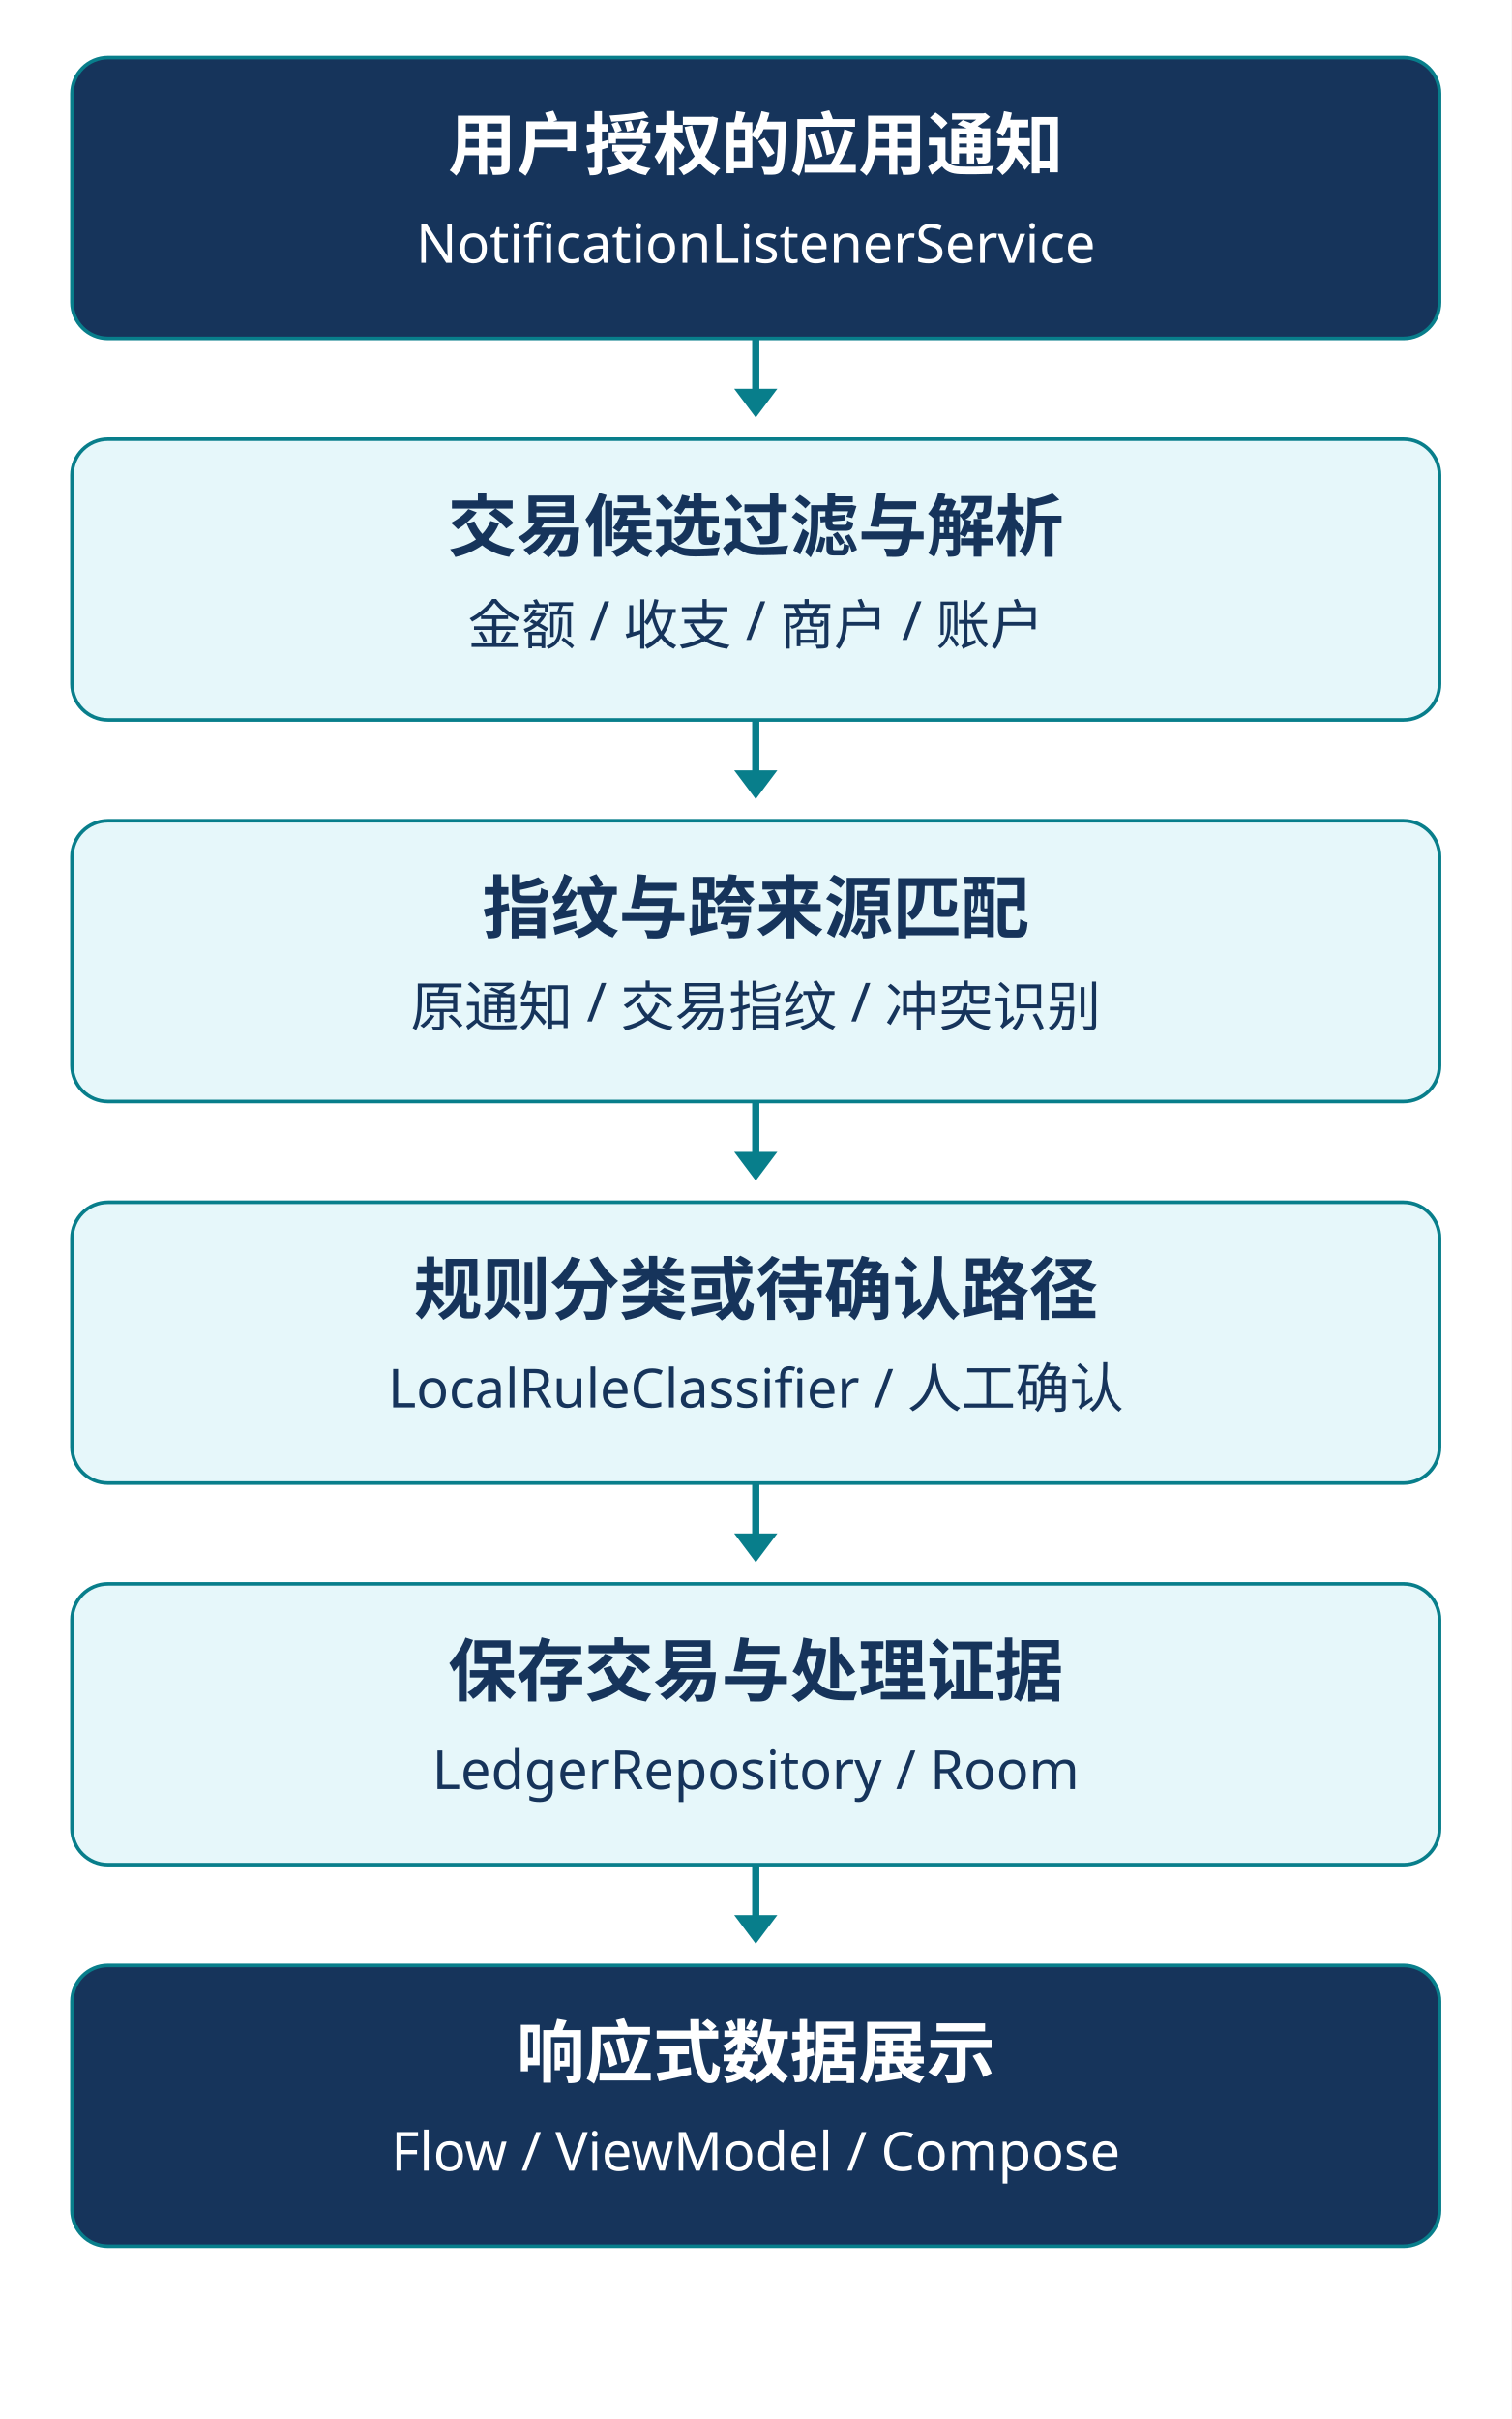
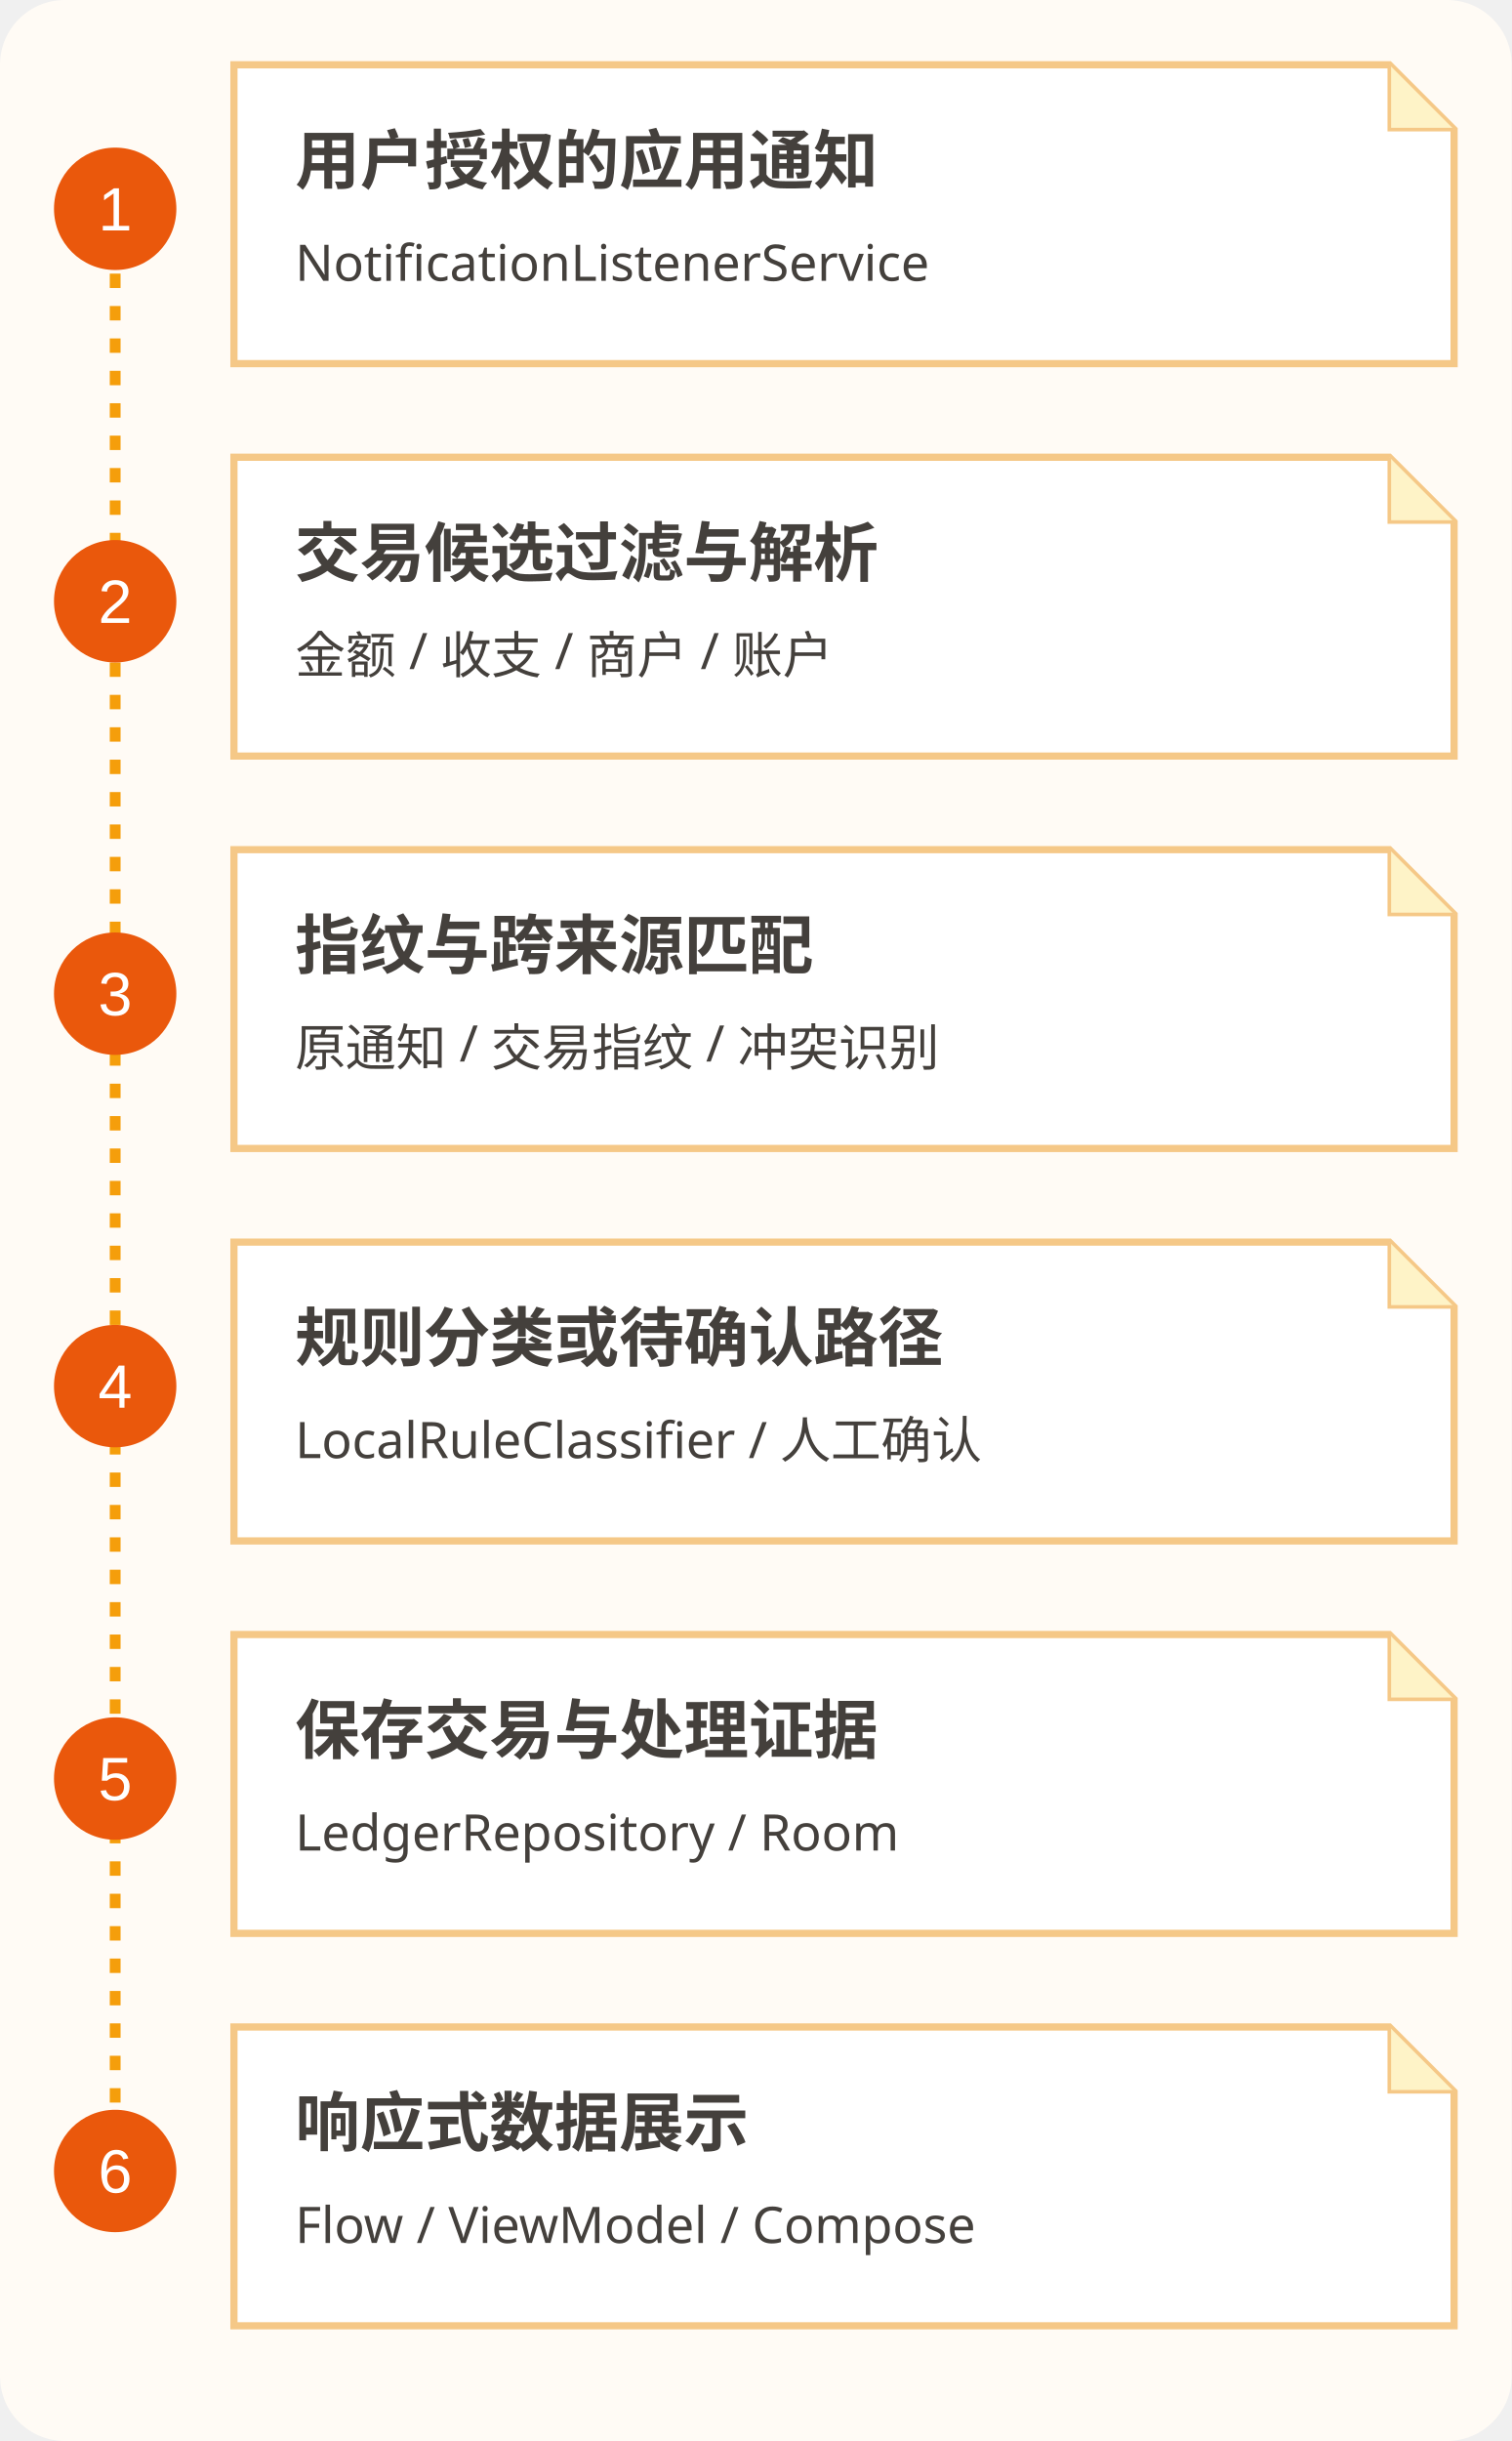
- <svg xmlns="http://www.w3.org/2000/svg" viewBox="0 0 420 672" role="img">
-   <rect width="420" height="672" fill="white" />
-   <rect x="20" y="16" width="380" height="78" rx="10" fill="#16345b" stroke="#087e8b" />
-   <g font-family="Segoe UI, Microsoft YaHei, sans-serif" text-anchor="middle" fill="white">
-     <text x="210" y="47" font-size="19" font-weight="600">用户授权的应用通知</text>
-     <text x="210" y="73" font-size="15">NotificationListenerService</text>
+ <svg xmlns="http://www.w3.org/2000/svg" width="420" height="678" viewBox="0 0 420 678" role="img">
+   <rect width="420" height="678" rx="18" fill="#fffbf5" />
+   <path d="M32 58v554" stroke="#f59e0b" stroke-width="3" stroke-dasharray="4 5" />
+   <circle cx="32" cy="58" r="17" fill="#ea580c" />
+   <text x="32" y="64" font-family="Arial" font-size="17" text-anchor="middle" fill="white">1</text>
+   <path d="M65 18h321l18 18v65H65z" fill="white" stroke="#f5c887" stroke-width="2" />
+   <path d="M386 18v18h18" fill="#fef3c7" stroke="#f5c887" />
+   <g font-family="Segoe UI,Microsoft YaHei,sans-serif" fill="#44403c">
+     <text x="82" y="51" font-size="18" font-weight="600">用户授权的应用通知</text>
+     <text x="82" y="78" font-size="14">NotificationListenerService</text>
  </g>
-   <path d="M210 94v19" stroke="#087e8b" stroke-width="2" />
-   <path d="m204 108 6 8 6-8" fill="#087e8b" />
-   <rect x="20" y="122" width="380" height="78" rx="10" fill="#e6f7fa" stroke="#087e8b" />
-   <g font-family="Segoe UI, Microsoft YaHei, sans-serif" text-anchor="middle" fill="#16345b">
-     <text x="210" y="153" font-size="19" font-weight="600">交易候选过滤与解析</text>
-     <text x="210" y="179" font-size="15">金额 / 收支 / 商户 / 账户</text>
+   <circle cx="32" cy="167" r="17" fill="#ea580c" />
+   <text x="32" y="173" font-family="Arial" font-size="17" text-anchor="middle" fill="white">2</text>
+   <path d="M65 127h321l18 18v65H65z" fill="white" stroke="#f5c887" stroke-width="2" />
+   <path d="M386 127v18h18" fill="#fef3c7" stroke="#f5c887" />
+   <g font-family="Segoe UI,Microsoft YaHei,sans-serif" fill="#44403c">
+     <text x="82" y="160" font-size="18" font-weight="600">交易候选过滤与解析</text>
+     <text x="82" y="187" font-size="14">金额 / 收支 / 商户 / 账户</text>
  </g>
-   <path d="M210 200v19" stroke="#087e8b" stroke-width="2" />
-   <path d="m204 214 6 8 6-8" fill="#087e8b" />
-   <rect x="20" y="228" width="380" height="78" rx="10" fill="#e6f7fa" stroke="#087e8b" />
-   <g font-family="Segoe UI, Microsoft YaHei, sans-serif" text-anchor="middle" fill="#16345b">
-     <text x="210" y="259" font-size="19" font-weight="600">指纹与跨来源匹配</text>
-     <text x="210" y="285" font-size="15">原通知 / 交易指纹 / 冲突识别</text>
+   <circle cx="32" cy="276" r="17" fill="#ea580c" />
+   <text x="32" y="282" font-family="Arial" font-size="17" text-anchor="middle" fill="white">3</text>
+   <path d="M65 236h321l18 18v65H65z" fill="white" stroke="#f5c887" stroke-width="2" />
+   <path d="M386 236v18h18" fill="#fef3c7" stroke="#f5c887" />
+   <g font-family="Segoe UI,Microsoft YaHei,sans-serif" fill="#44403c">
+     <text x="82" y="269" font-size="18" font-weight="600">指纹与跨来源匹配</text>
+     <text x="82" y="296" font-size="14">原通知 / 交易指纹 / 冲突识别</text>
  </g>
-   <path d="M210 306v19" stroke="#087e8b" stroke-width="2" />
-   <path d="m204 320 6 8 6-8" fill="#087e8b" />
-   <rect x="20" y="334" width="380" height="78" rx="10" fill="#e6f7fa" stroke="#087e8b" />
-   <g font-family="Segoe UI, Microsoft YaHei, sans-serif" text-anchor="middle" fill="#16345b">
-     <text x="210" y="365" font-size="19" font-weight="600">规则分类或待确认路径</text>
-     <text x="210" y="391" font-size="15">LocalRuleClassifier / 人工确认</text>
+   <circle cx="32" cy="385" r="17" fill="#ea580c" />
+   <text x="32" y="391" font-family="Arial" font-size="17" text-anchor="middle" fill="white">4</text>
+   <path d="M65 345h321l18 18v65H65z" fill="white" stroke="#f5c887" stroke-width="2" />
+   <path d="M386 345v18h18" fill="#fef3c7" stroke="#f5c887" />
+   <g font-family="Segoe UI,Microsoft YaHei,sans-serif" fill="#44403c">
+     <text x="82" y="378" font-size="18" font-weight="600">规则分类或待确认路径</text>
+     <text x="82" y="405" font-size="14">LocalRuleClassifier / 人工确认</text>
  </g>
-   <path d="M210 412v19" stroke="#087e8b" stroke-width="2" />
-   <path d="m204 426 6 8 6-8" fill="#087e8b" />
-   <rect x="20" y="440" width="380" height="78" rx="10" fill="#e6f7fa" stroke="#087e8b" />
-   <g font-family="Segoe UI, Microsoft YaHei, sans-serif" text-anchor="middle" fill="#16345b">
-     <text x="210" y="471" font-size="19" font-weight="600">保存交易与处理证据</text>
-     <text x="210" y="497" font-size="15">LedgerRepository / Room</text>
+   <circle cx="32" cy="494" r="17" fill="#ea580c" />
+   <text x="32" y="500" font-family="Arial" font-size="17" text-anchor="middle" fill="white">5</text>
+   <path d="M65 454h321l18 18v65H65z" fill="white" stroke="#f5c887" stroke-width="2" />
+   <path d="M386 454v18h18" fill="#fef3c7" stroke="#f5c887" />
+   <g font-family="Segoe UI,Microsoft YaHei,sans-serif" fill="#44403c">
+     <text x="82" y="487" font-size="18" font-weight="600">保存交易与处理证据</text>
+     <text x="82" y="514" font-size="14">LedgerRepository / Room</text>
  </g>
-   <path d="M210 518v19" stroke="#087e8b" stroke-width="2" />
-   <path d="m204 532 6 8 6-8" fill="#087e8b" />
-   <rect x="20" y="546" width="380" height="78" rx="10" fill="#16345b" stroke="#087e8b" />
-   <g font-family="Segoe UI, Microsoft YaHei, sans-serif" text-anchor="middle" fill="white">
-     <text x="210" y="577" font-size="19" font-weight="600">响应式数据展示</text>
-     <text x="210" y="603" font-size="15">Flow / ViewModel / Compose</text>
+   <circle cx="32" cy="603" r="17" fill="#ea580c" />
+   <text x="32" y="609" font-family="Arial" font-size="17" text-anchor="middle" fill="white">6</text>
+   <path d="M65 563h321l18 18v65H65z" fill="white" stroke="#f5c887" stroke-width="2" />
+   <path d="M386 563v18h18" fill="#fef3c7" stroke="#f5c887" />
+   <g font-family="Segoe UI,Microsoft YaHei,sans-serif" fill="#44403c">
+     <text x="82" y="596" font-size="18" font-weight="600">响应式数据展示</text>
+     <text x="82" y="623" font-size="14">Flow / ViewModel / Compose</text>
  </g>
</svg>
